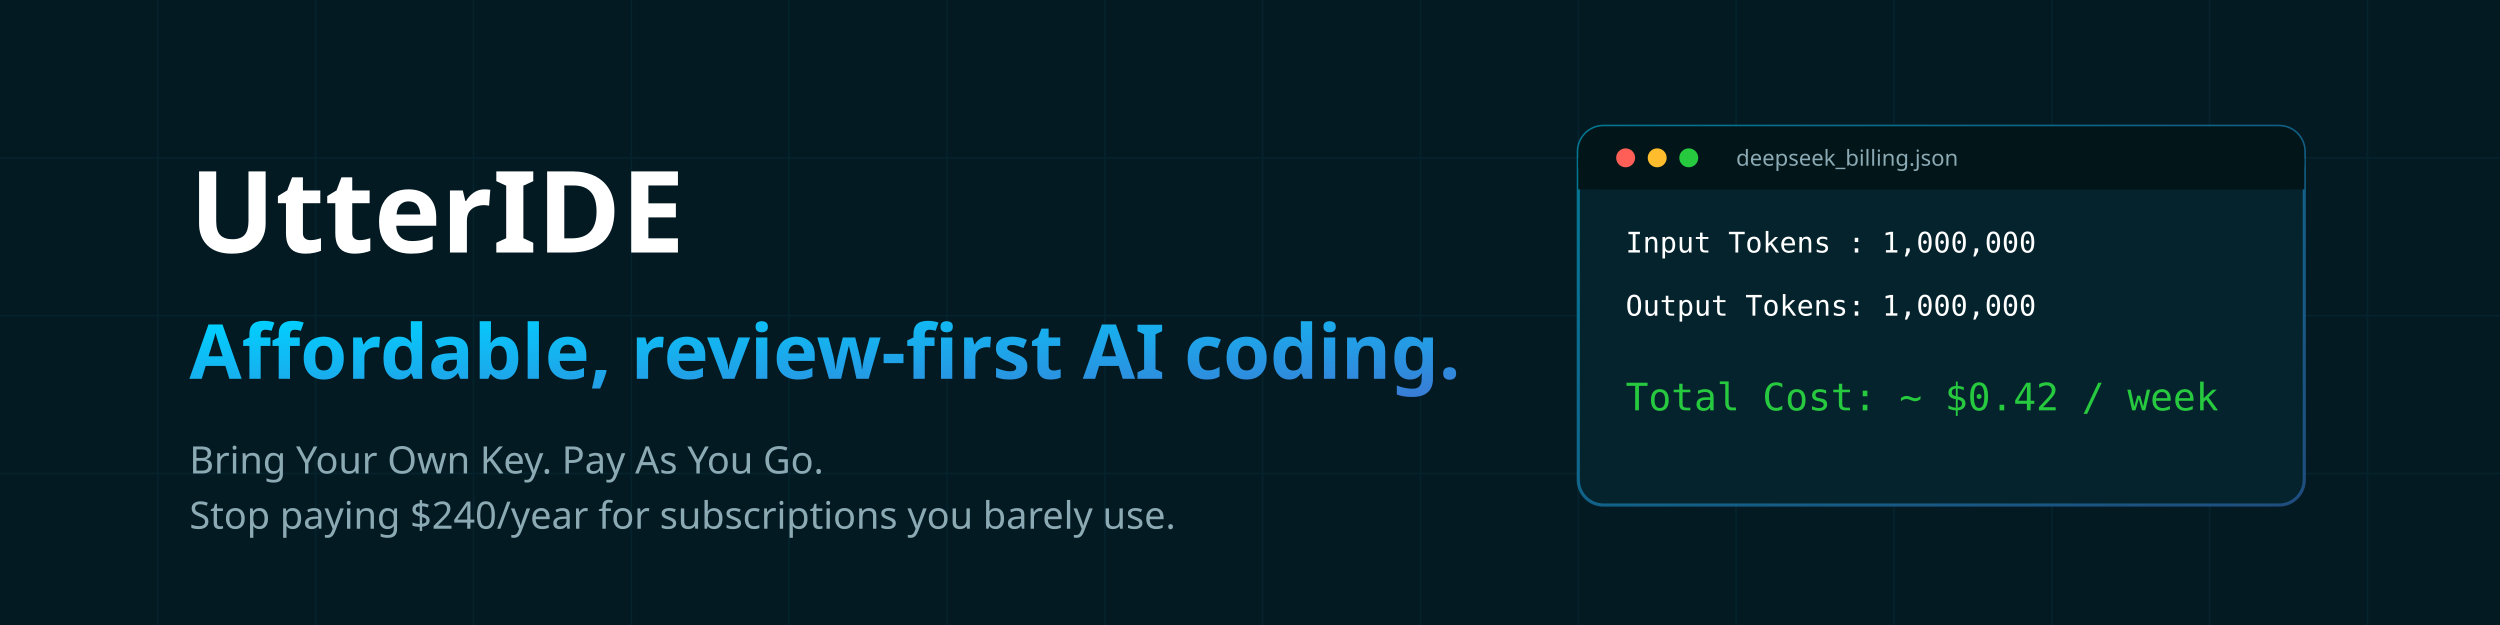
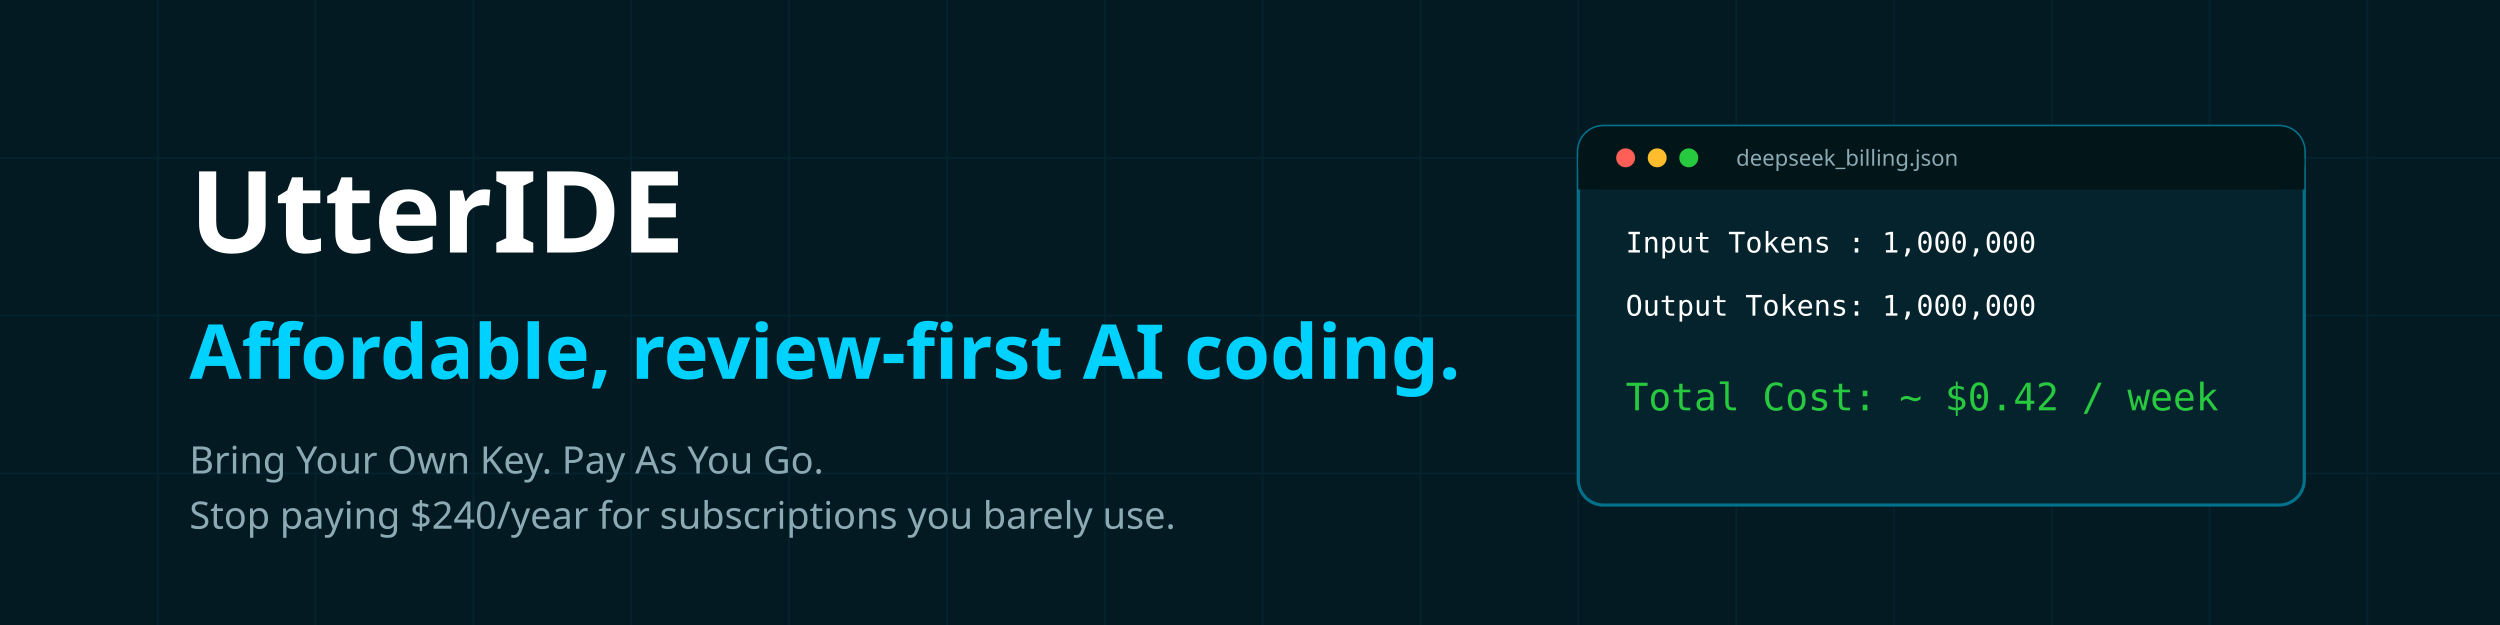
<svg xmlns="http://www.w3.org/2000/svg" viewBox="0 0 1584 396">
  <rect width="1584" height="396" fill="#041A22" />
-   <defs>
-     <linearGradient id="cyanGrad" x1="0%" y1="0%" x2="100%" y2="100%">
-       <stop offset="0%" stop-color="#00d2ff" />
-       <stop offset="100%" stop-color="#3a7bd5" />
-     </linearGradient>
-   </defs>
-   <path d="M0 100 L1584 100 M0 200 L1584 200 M0 300 L1584 300 M100 0 L100 396 M200 0 L200 396 M300 0 L300 396 M400 0 L400 396 M500 0 L500 396 M600 0 L600 396 M700 0 L700 396 M800 0 L800 396 M900 0 L900 396 M1000 0 L1000 396 M1100 0 L1100 396 M1200 0 L1200 396 M1300 0 L1300 396 M1400 0 L1400 396 M1500 0 L1500 396" stroke="#00d2ff" stroke-opacity="0.05" stroke-width="1" />
+   <path d="M0 100 L1584 100 M0 200 L1584 200 M0 300 L1584 300 M100 0 L100 396 M200 0 L200 396 M300 0 L300 396 M400 0 L400 396 M500 0 L500 396 M600 0 L600 396 M700 0 L700 396 M800 0 L800 396 M900 0 L900 396 M1000 0 L1000 396 M1100 0 L1100 396 M1200 0 L1200 396 M1300 0 L1300 396 M1400 0 L1400 396 M1500 0 L1500 396" stroke="#04232f" stroke-width="1" />
  <text x="120" y="160" font-family="sans-serif" font-weight="800" font-size="72" fill="#ffffff">UtterIDE</text>
-   <text x="120" y="240" font-family="sans-serif" font-weight="800" font-size="48" fill="url(#cyanGrad)">Affordable, review-first AI coding.</text>
+   <text x="120" y="240" font-family="sans-serif" font-weight="800" font-size="48" fill="#00d2ff">Affordable, review-first AI coding.</text>
  <text x="120" y="300" font-family="sans-serif" font-weight="400" font-size="24" fill="#8caab4">Bring Your Own Key. Pay As You Go.</text>
  <text x="120" y="335" font-family="sans-serif" font-weight="400" font-size="24" fill="#8caab4">Stop paying $240/year for subscriptions you barely use.</text>
-   <rect x="1000" y="80" width="460" height="240" rx="16" fill="#05232d" stroke="url(#cyanGrad)" stroke-width="2" stroke-opacity="0.5" />
+   <rect x="1000" y="80" width="460" height="240" rx="16" fill="#05232d" stroke="#02728c" stroke-width="2" />
  <rect x="1000" y="80" width="460" height="40" rx="16" fill="#021519" />
  <rect x="1000" y="100" width="460" height="20" fill="#021519" />
  <circle cx="1030" cy="100" r="6" fill="#ff5f56" />
  <circle cx="1050" cy="100" r="6" fill="#ffbd2e" />
  <circle cx="1070" cy="100" r="6" fill="#27c93f" />
  <text x="1100" y="105" font-family="sans-serif" font-size="14" fill="#8caab4">deepseek_billing.json</text>
  <text x="1030" y="160" font-family="monospace" font-size="18" fill="#ffffff">Input Tokens : 1,000,000</text>
  <text x="1030" y="200" font-family="monospace" font-size="18" fill="#ffffff">Output Tokens: 1,000,000</text>
  <text x="1030" y="260" font-family="monospace" font-size="24" fill="#27c93f">Total Cost: ~ $0.42 / week</text>
</svg>
